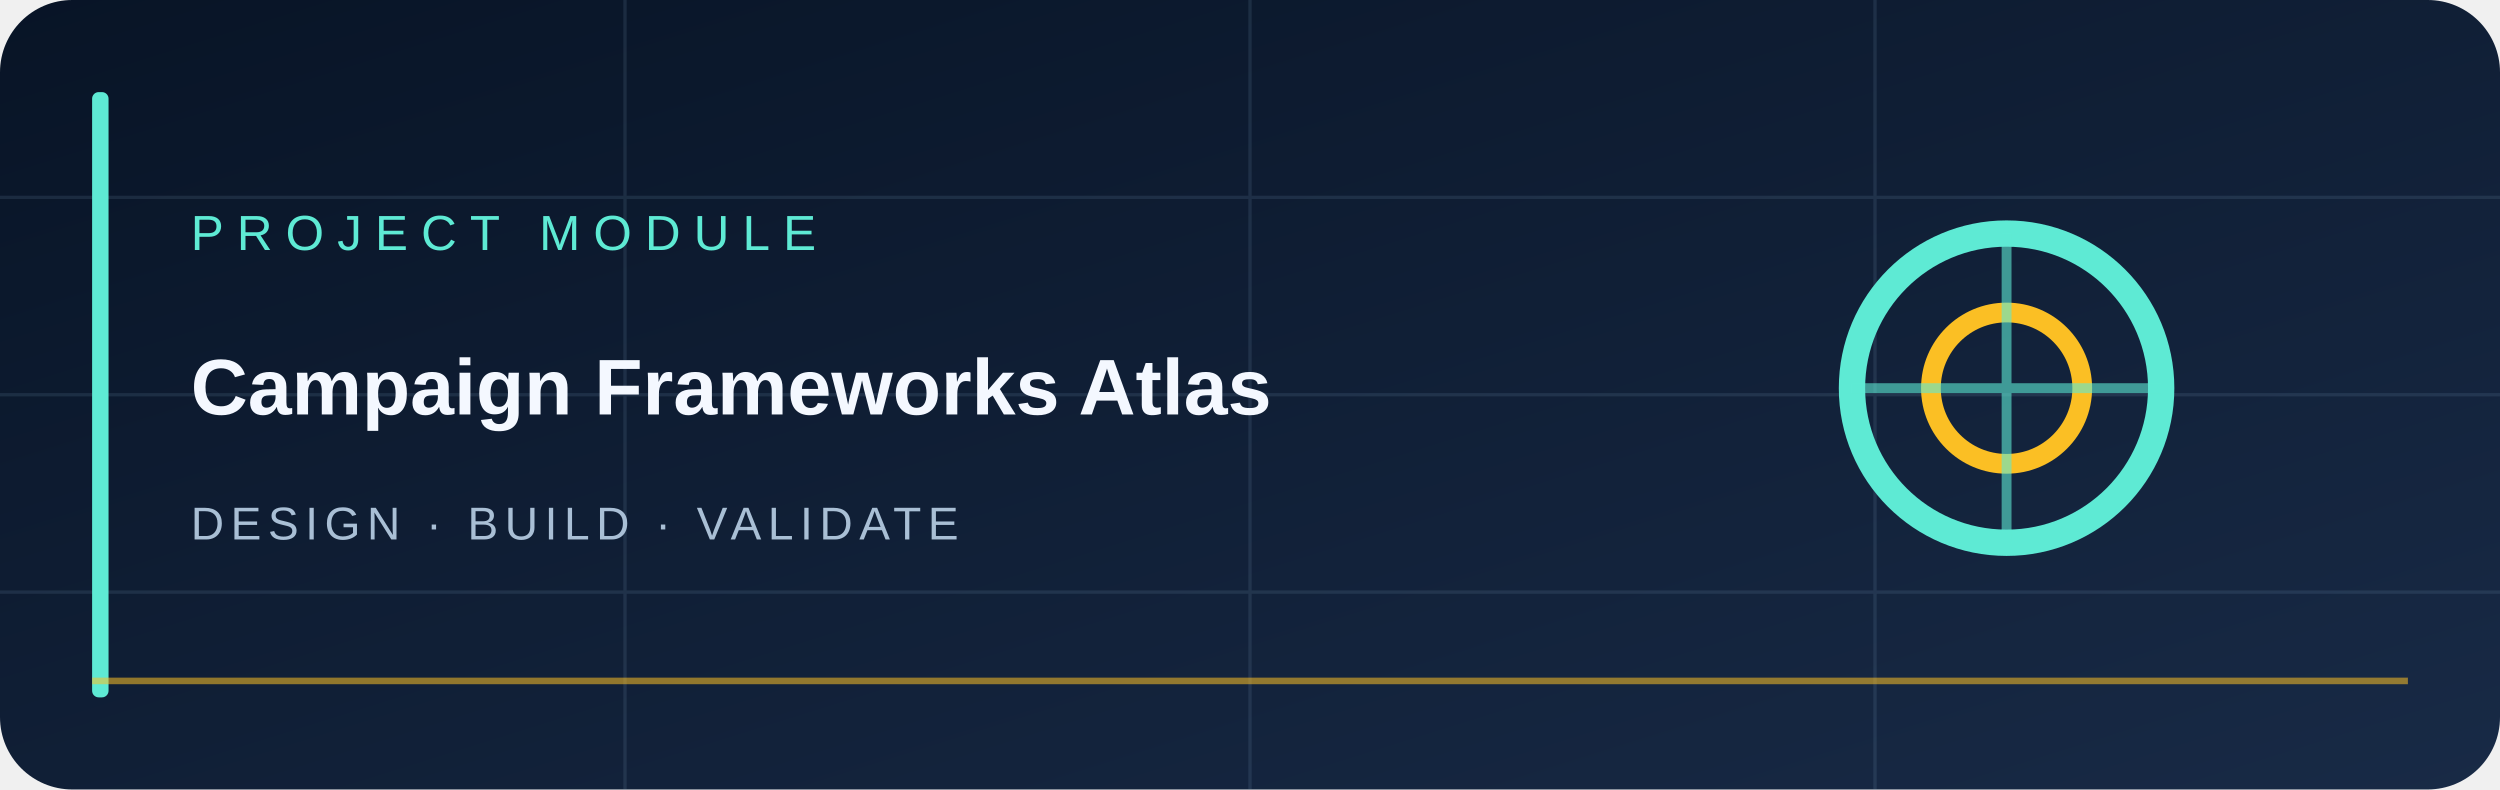
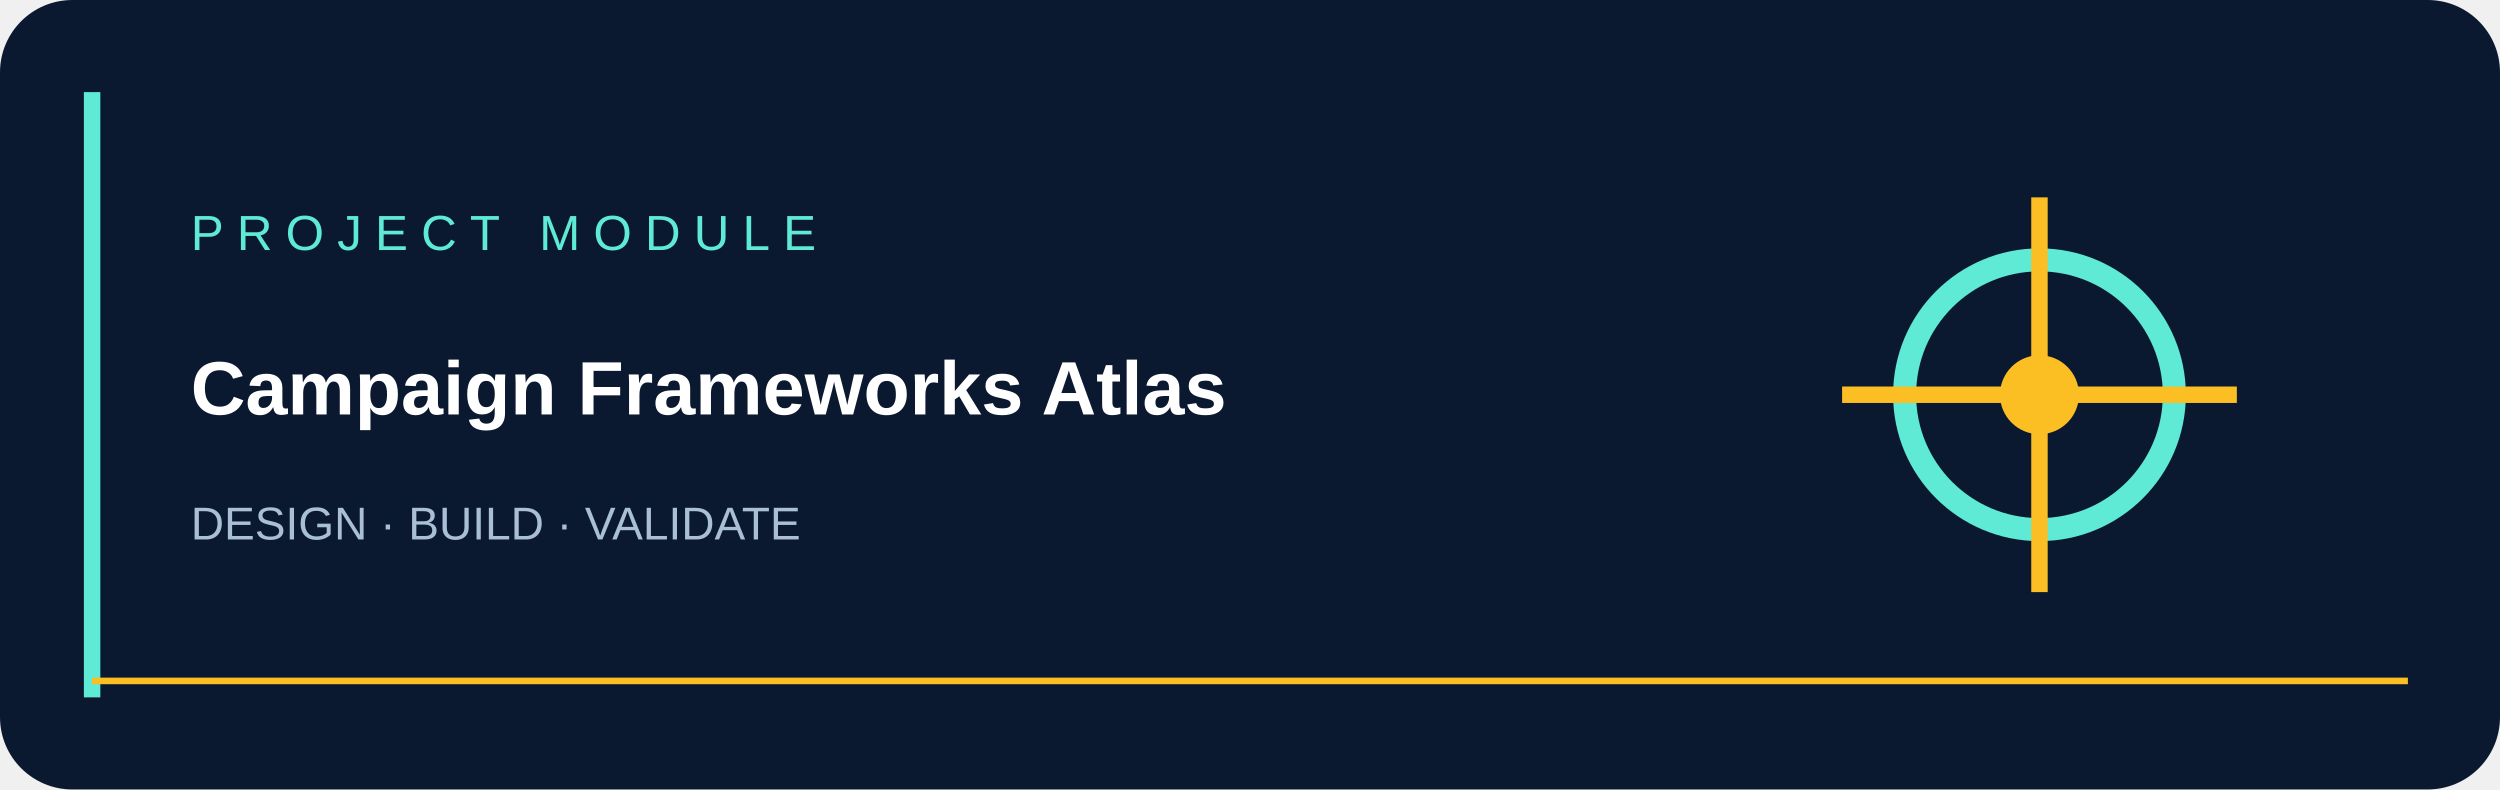
- <svg xmlns="http://www.w3.org/2000/svg" viewBox="0 0 760 240" role="img" aria-labelledby="t">
-   <defs>
-     <linearGradient id="bg" x2="1" y2="1">
-       <stop stop-color="#081426" />
-       <stop offset="1" stop-color="#182a46" />
-     </linearGradient>
-   </defs>
-   <rect width="760" height="240" rx="22" fill="url(#bg)" />
-   <g opacity=".13" stroke="#8cb4d3">
-     <path d="M0 60H760M0 120H760M0 180H760M190 0V240M380 0V240M570 0V240" />
+ <svg xmlns="http://www.w3.org/2000/svg" viewBox="0 0 760 240">
+   <rect width="760" height="240" rx="22" fill="#0b1930" />
+   <path d="M28 28v184" stroke="#5eead4" stroke-width="5" />
+   <text x="58" y="76" fill="#5eead4" font-family="Arial" font-size="15" letter-spacing="4">PROJECT MODULE</text>
+   <text x="58" y="126" fill="#fff" font-family="Arial" font-size="23" font-weight="700">Campaign Frameworks Atlas</text>
+   <text x="58" y="164" fill="#a9bfd5" font-family="Arial" font-size="14">DESIGN · BUILD · VALIDATE</text>
+   <g stroke="#5eead4" stroke-width="7" fill="none">
+     <circle cx="620" cy="120" r="41" />
+     <path d="M560 120h120M620 60v120" stroke="#fbbf24" stroke-width="5" />
  </g>
-   <rect x="28" y="28" width="5" height="184" rx="2" fill="#5eead4" />
-   <text x="58" y="76" fill="#5eead4" font-family="Arial,sans-serif" font-size="15" letter-spacing="4">PROJECT MODULE</text>
-   <text x="58" y="126" fill="#f4f8ff" font-family="Arial,sans-serif" font-size="24" font-weight="700">Campaign Frameworks Atlas</text>
-   <text x="58" y="164" fill="#a9bfd5" font-family="Arial,sans-serif" font-size="14" letter-spacing="2">DESIGN · BUILD · VALIDATE</text>
-   <g>
-     <circle cx="610" cy="118" r="47" fill="none" stroke="#5eead4" stroke-width="8" />
-     <circle cx="610" cy="118" r="23" fill="none" stroke="#fbbf24" stroke-width="6" />
-     <path d="M610 71V165M563 118H657" stroke="#5eead4" stroke-width="3" opacity=".6" />
-   </g>
-   <path d="M28 207H732" stroke="#fbbf24" stroke-width="2" opacity=".55" />
+   <circle cx="620" cy="120" r="12" fill="#fbbf24" />
+   <path d="M28 207H732" stroke="#fbbf24" stroke-width="2" />
</svg>
